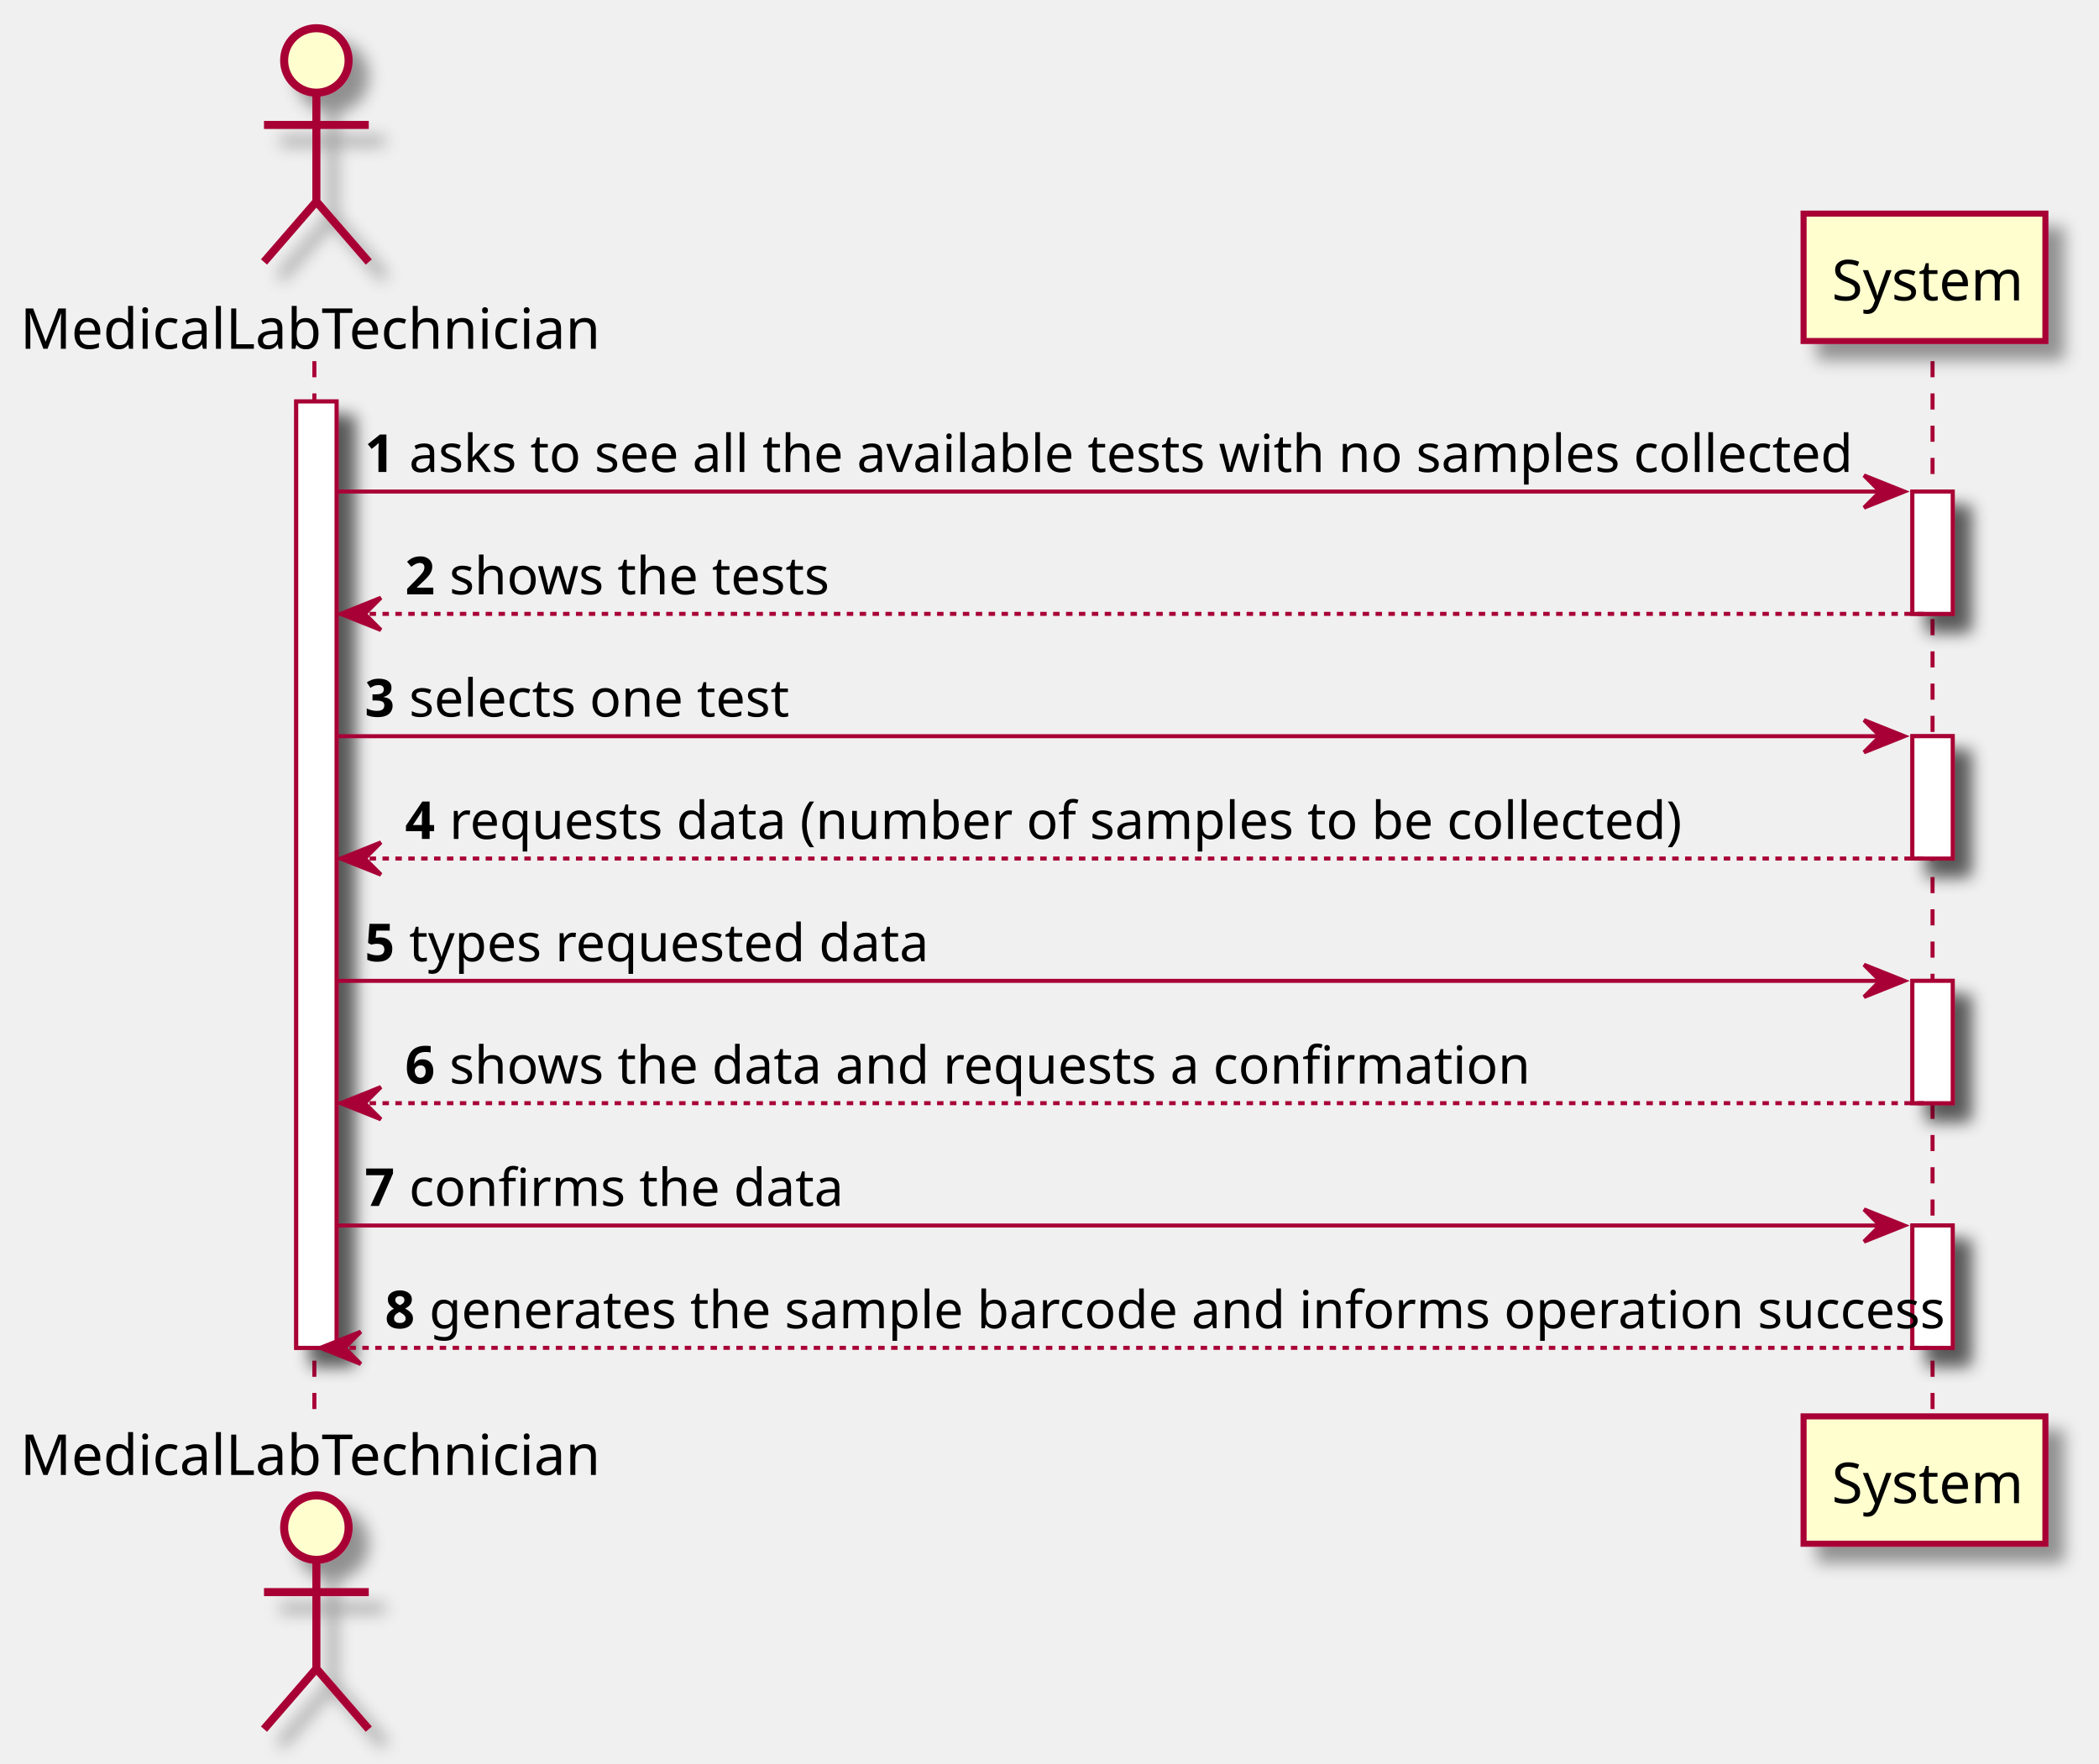
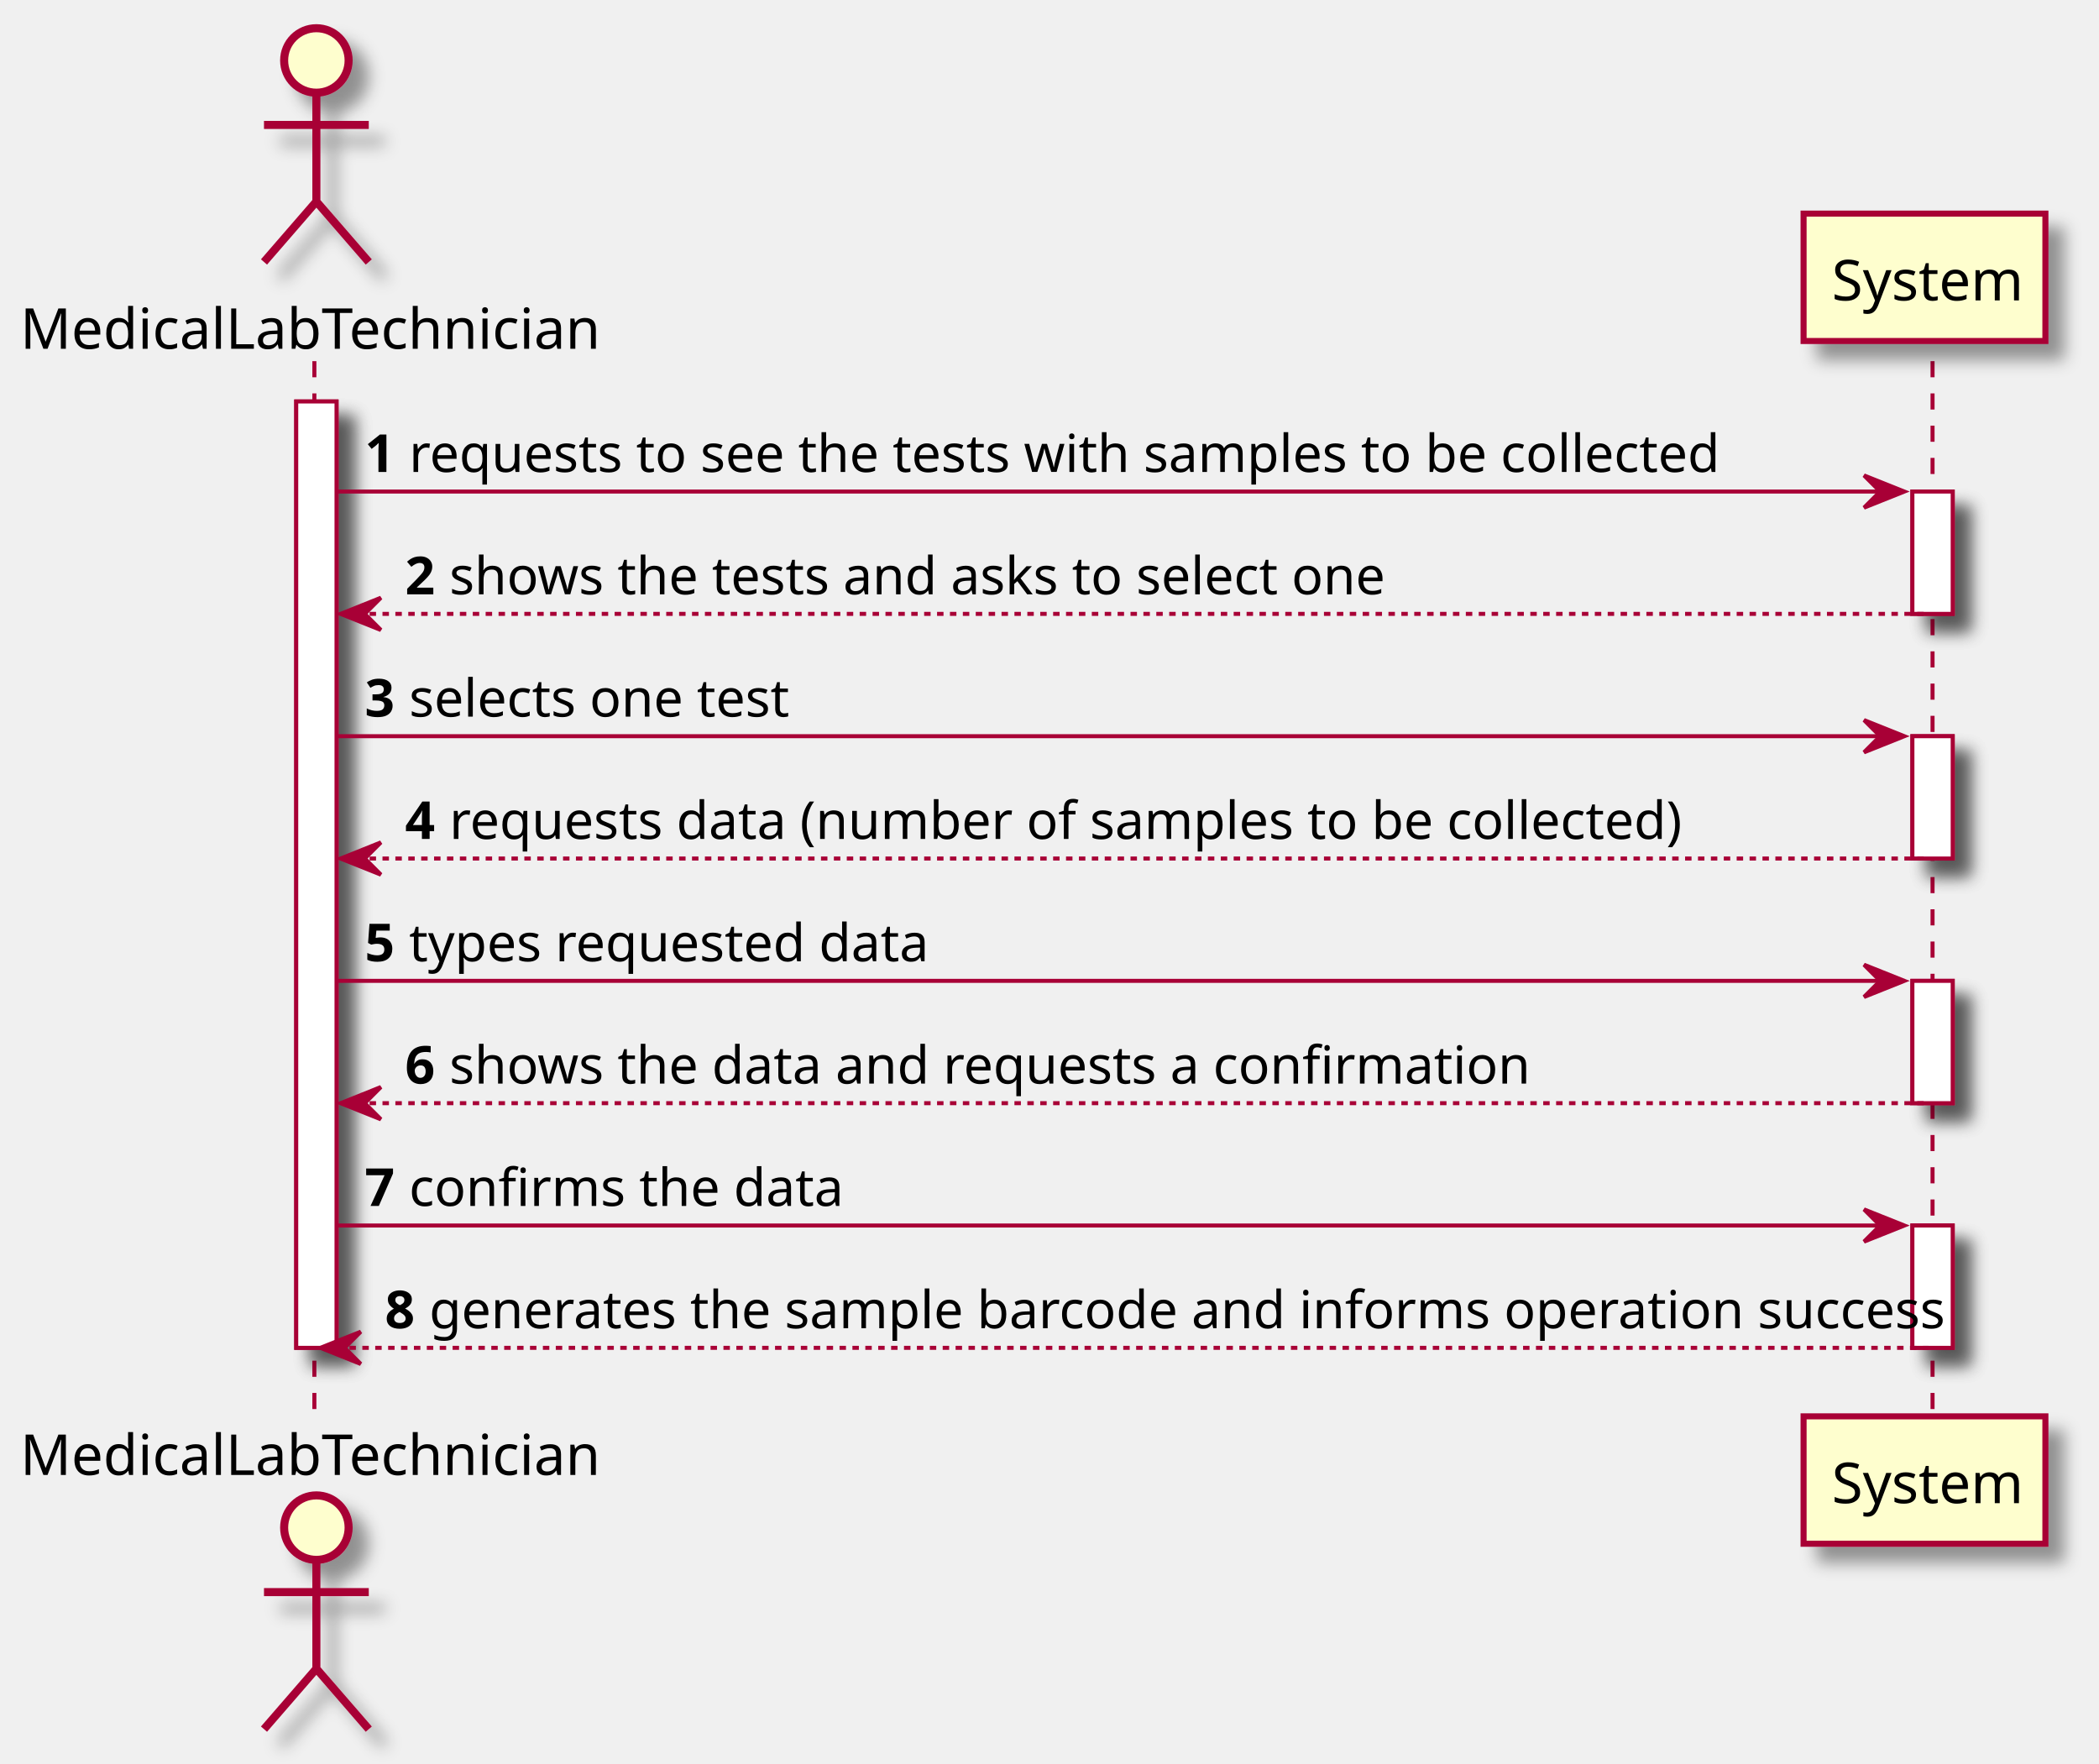
<svg xmlns="http://www.w3.org/2000/svg" contentScriptType="application/ecmascript" contentStyleType="text/css" height="547.5px" preserveAspectRatio="none" style="width:651px;height:547px;" version="1.1" viewBox="0 0 651 547" width="651.25px" zoomAndPan="magnify">
  <defs>
-     <filter height="300%" id="f182u80s4im755" width="300%" x="-1" y="-1">
+     <filter height="300%" id="f4srpbf8htls2" width="300%" x="-1" y="-1">
      <feGaussianBlur result="blurOut" stdDeviation="2.5" />
      <feColorMatrix in="blurOut" result="blurOut2" type="matrix" values="0 0 0 0 0 0 0 0 0 0 0 0 0 0 0 0 0 0 .4 0" />
      <feOffset dx="5.0" dy="5.0" in="blurOut2" result="blurOut3" />
      <feBlend in="SourceGraphic" in2="blurOut3" mode="normal" />
    </filter>
  </defs>
  <g>
-     <rect fill="#FFFFFF" filter="url(#f182u80s4im755)" height="293.516" style="stroke:#A80036;stroke-width:1.25;" width="12.5" x="91.875" y="124.512" />
-     <rect fill="#FFFFFF" filter="url(#f182u80s4im755)" height="37.94" style="stroke:#A80036;stroke-width:1.25;" width="12.5" x="593.125" y="152.451" />
-     <rect fill="#FFFFFF" filter="url(#f182u80s4im755)" height="37.94" style="stroke:#A80036;stroke-width:1.25;" width="12.5" x="593.125" y="228.33" />
-     <rect fill="#FFFFFF" filter="url(#f182u80s4im755)" height="37.94" style="stroke:#A80036;stroke-width:1.25;" width="12.5" x="593.125" y="304.209" />
-     <rect fill="#FFFFFF" filter="url(#f182u80s4im755)" height="37.94" style="stroke:#A80036;stroke-width:1.25;" width="12.5" x="593.125" y="380.088" />
+     <rect fill="#FFFFFF" filter="url(#f4srpbf8htls2)" height="293.516" style="stroke:#A80036;stroke-width:1.25;" width="12.5" x="91.875" y="124.512" />
+     <rect fill="#FFFFFF" filter="url(#f4srpbf8htls2)" height="37.94" style="stroke:#A80036;stroke-width:1.25;" width="12.5" x="593.125" y="152.451" />
+     <rect fill="#FFFFFF" filter="url(#f4srpbf8htls2)" height="37.94" style="stroke:#A80036;stroke-width:1.25;" width="12.5" x="593.125" y="228.33" />
+     <rect fill="#FFFFFF" filter="url(#f4srpbf8htls2)" height="37.94" style="stroke:#A80036;stroke-width:1.25;" width="12.5" x="593.125" y="304.209" />
+     <rect fill="#FFFFFF" filter="url(#f4srpbf8htls2)" height="37.94" style="stroke:#A80036;stroke-width:1.25;" width="12.5" x="593.125" y="380.088" />
    <line style="stroke:#A80036;stroke-width:1.25;stroke-dasharray:5.0,5.0;" x1="97.5" x2="97.5" y1="112.012" y2="440.527" />
    <line style="stroke:#A80036;stroke-width:1.25;stroke-dasharray:5.0,5.0;" x1="599.375" x2="599.375" y1="112.012" y2="440.527" />
    <text fill="#000000" font-family="sans-serif" font-size="17.5" lengthAdjust="spacing" textLength="176.25" x="6.25" y="108.166">MedicalLabTechnician</text>
-     <ellipse cx="98.125" cy="18.75" fill="#FEFECE" filter="url(#f182u80s4im755)" rx="10" ry="10" style="stroke:#A80036;stroke-width:2.5;" />
-     <path d="M98.125,28.75 L98.125,62.5 M81.875,38.75 L114.375,38.75 M98.125,62.5 L81.875,81.25 M98.125,62.5 L114.375,81.25 " fill="none" filter="url(#f182u80s4im755)" style="stroke:#A80036;stroke-width:2.5;" />
+     <ellipse cx="98.125" cy="18.75" fill="#FEFECE" filter="url(#f4srpbf8htls2)" rx="10" ry="10" style="stroke:#A80036;stroke-width:2.5;" />
+     <path d="M98.125,28.75 L98.125,62.5 M81.875,38.75 L114.375,38.75 M98.125,62.5 L81.875,81.25 M98.125,62.5 L114.375,81.25 " fill="none" filter="url(#f4srpbf8htls2)" style="stroke:#A80036;stroke-width:2.5;" />
    <text fill="#000000" font-family="sans-serif" font-size="17.5" lengthAdjust="spacing" textLength="176.25" x="6.25" y="457.444">MedicalLabTechnician</text>
-     <ellipse cx="98.125" cy="473.789" fill="#FEFECE" filter="url(#f182u80s4im755)" rx="10" ry="10" style="stroke:#A80036;stroke-width:2.5;" />
-     <path d="M98.125,483.789 L98.125,517.539 M81.875,493.789 L114.375,493.789 M98.125,517.539 L81.875,536.289 M98.125,517.539 L114.375,536.289 " fill="none" filter="url(#f182u80s4im755)" style="stroke:#A80036;stroke-width:2.5;" />
-     <rect fill="#FEFECE" filter="url(#f182u80s4im755)" height="39.512" style="stroke:#A80036;stroke-width:1.875;" width="75" x="559.375" y="66.25" />
+     <ellipse cx="98.125" cy="473.789" fill="#FEFECE" filter="url(#f4srpbf8htls2)" rx="10" ry="10" style="stroke:#A80036;stroke-width:2.5;" />
+     <path d="M98.125,483.789 L98.125,517.539 M81.875,493.789 L114.375,493.789 M98.125,517.539 L81.875,536.289 M98.125,517.539 L114.375,536.289 " fill="none" filter="url(#f4srpbf8htls2)" style="stroke:#A80036;stroke-width:2.5;" />
+     <rect fill="#FEFECE" filter="url(#f4srpbf8htls2)" height="39.512" style="stroke:#A80036;stroke-width:1.875;" width="75" x="559.375" y="66.25" />
    <text fill="#000000" font-family="sans-serif" font-size="17.5" lengthAdjust="spacing" textLength="57.5" x="568.125" y="93.166">System</text>
-     <rect fill="#FEFECE" filter="url(#f182u80s4im755)" height="39.512" style="stroke:#A80036;stroke-width:1.875;" width="75" x="559.375" y="439.277" />
+     <rect fill="#FEFECE" filter="url(#f4srpbf8htls2)" height="39.512" style="stroke:#A80036;stroke-width:1.875;" width="75" x="559.375" y="439.277" />
    <text fill="#000000" font-family="sans-serif" font-size="17.5" lengthAdjust="spacing" textLength="57.5" x="568.125" y="466.194">System</text>
-     <rect fill="#FFFFFF" filter="url(#f182u80s4im755)" height="293.516" style="stroke:#A80036;stroke-width:1.25;" width="12.5" x="91.875" y="124.512" />
-     <rect fill="#FFFFFF" filter="url(#f182u80s4im755)" height="37.94" style="stroke:#A80036;stroke-width:1.25;" width="12.5" x="593.125" y="152.451" />
-     <rect fill="#FFFFFF" filter="url(#f182u80s4im755)" height="37.94" style="stroke:#A80036;stroke-width:1.25;" width="12.5" x="593.125" y="228.33" />
-     <rect fill="#FFFFFF" filter="url(#f182u80s4im755)" height="37.94" style="stroke:#A80036;stroke-width:1.25;" width="12.5" x="593.125" y="304.209" />
-     <rect fill="#FFFFFF" filter="url(#f182u80s4im755)" height="37.94" style="stroke:#A80036;stroke-width:1.25;" width="12.5" x="593.125" y="380.088" />
+     <rect fill="#FFFFFF" filter="url(#f4srpbf8htls2)" height="293.516" style="stroke:#A80036;stroke-width:1.25;" width="12.5" x="91.875" y="124.512" />
+     <rect fill="#FFFFFF" filter="url(#f4srpbf8htls2)" height="37.94" style="stroke:#A80036;stroke-width:1.25;" width="12.5" x="593.125" y="152.451" />
+     <rect fill="#FFFFFF" filter="url(#f4srpbf8htls2)" height="37.94" style="stroke:#A80036;stroke-width:1.25;" width="12.5" x="593.125" y="228.33" />
+     <rect fill="#FFFFFF" filter="url(#f4srpbf8htls2)" height="37.94" style="stroke:#A80036;stroke-width:1.25;" width="12.5" x="593.125" y="304.209" />
+     <rect fill="#FFFFFF" filter="url(#f4srpbf8htls2)" height="37.94" style="stroke:#A80036;stroke-width:1.25;" width="12.5" x="593.125" y="380.088" />
    <polygon fill="#A80036" points="578.125,147.451,590.625,152.451,578.125,157.451,583.125,152.451" style="stroke:#A80036;stroke-width:1.25;" />
    <line style="stroke:#A80036;stroke-width:1.25;" x1="104.375" x2="585.625" y1="152.451" y2="152.451" />
    <text fill="#000000" font-family="sans-serif" font-size="16.25" font-weight="bold" lengthAdjust="spacing" textLength="8.75" x="113.125" y="146.381">1</text>
-     <text fill="#000000" font-family="sans-serif" font-size="16.25" lengthAdjust="spacing" textLength="433.75" x="126.875" y="146.381">asks to see all the available tests with no samples collected</text>
+     <text fill="#000000" font-family="sans-serif" font-size="16.25" lengthAdjust="spacing" textLength="392.5" x="126.875" y="146.381">requests to see the tests with samples to be collected</text>
    <polygon fill="#A80036" points="118.125,185.391,105.625,190.391,118.125,195.391,113.125,190.391" style="stroke:#A80036;stroke-width:1.25;" />
    <line style="stroke:#A80036;stroke-width:1.25;stroke-dasharray:2.0,2.0;" x1="110.625" x2="598.125" y1="190.391" y2="190.391" />
    <text fill="#000000" font-family="sans-serif" font-size="16.25" font-weight="bold" lengthAdjust="spacing" textLength="8.75" x="125.625" y="184.32">2</text>
-     <text fill="#000000" font-family="sans-serif" font-size="16.25" lengthAdjust="spacing" textLength="115" x="139.375" y="184.32">shows the tests</text>
+     <text fill="#000000" font-family="sans-serif" font-size="16.25" lengthAdjust="spacing" textLength="285" x="139.375" y="184.32">shows the tests and asks to select one</text>
    <polygon fill="#A80036" points="578.125,223.33,590.625,228.33,578.125,233.33,583.125,228.33" style="stroke:#A80036;stroke-width:1.25;" />
    <line style="stroke:#A80036;stroke-width:1.25;" x1="104.375" x2="585.625" y1="228.33" y2="228.33" />
    <text fill="#000000" font-family="sans-serif" font-size="16.25" font-weight="bold" lengthAdjust="spacing" textLength="8.75" x="113.125" y="222.26">3</text>
    <text fill="#000000" font-family="sans-serif" font-size="16.25" lengthAdjust="spacing" textLength="116.25" x="126.875" y="222.26">selects one test</text>
    <polygon fill="#A80036" points="118.125,261.269,105.625,266.269,118.125,271.269,113.125,266.269" style="stroke:#A80036;stroke-width:1.25;" />
    <line style="stroke:#A80036;stroke-width:1.25;stroke-dasharray:2.0,2.0;" x1="110.625" x2="598.125" y1="266.269" y2="266.269" />
    <text fill="#000000" font-family="sans-serif" font-size="16.25" font-weight="bold" lengthAdjust="spacing" textLength="8.75" x="125.625" y="260.199">4</text>
    <text fill="#000000" font-family="sans-serif" font-size="16.25" lengthAdjust="spacing" textLength="362.5" x="139.375" y="260.199">requests data (number of samples to be collected)</text>
    <polygon fill="#A80036" points="578.125,299.209,590.625,304.209,578.125,309.209,583.125,304.209" style="stroke:#A80036;stroke-width:1.25;" />
    <line style="stroke:#A80036;stroke-width:1.25;" x1="104.375" x2="585.625" y1="304.209" y2="304.209" />
    <text fill="#000000" font-family="sans-serif" font-size="16.25" font-weight="bold" lengthAdjust="spacing" textLength="8.75" x="113.125" y="298.138">5</text>
    <text fill="#000000" font-family="sans-serif" font-size="16.25" lengthAdjust="spacing" textLength="152.5" x="126.875" y="298.138">types requested data</text>
    <polygon fill="#A80036" points="118.125,337.148,105.625,342.148,118.125,347.148,113.125,342.148" style="stroke:#A80036;stroke-width:1.25;" />
    <line style="stroke:#A80036;stroke-width:1.25;stroke-dasharray:2.0,2.0;" x1="110.625" x2="598.125" y1="342.148" y2="342.148" />
    <text fill="#000000" font-family="sans-serif" font-size="16.25" font-weight="bold" lengthAdjust="spacing" textLength="8.75" x="125.625" y="336.078">6</text>
    <text fill="#000000" font-family="sans-serif" font-size="16.25" lengthAdjust="spacing" textLength="315" x="139.375" y="336.078">shows the data and requests a confirmation</text>
    <polygon fill="#A80036" points="578.125,375.088,590.625,380.088,578.125,385.088,583.125,380.088" style="stroke:#A80036;stroke-width:1.25;" />
    <line style="stroke:#A80036;stroke-width:1.25;" x1="104.375" x2="585.625" y1="380.088" y2="380.088" />
    <text fill="#000000" font-family="sans-serif" font-size="16.25" font-weight="bold" lengthAdjust="spacing" textLength="8.75" x="113.125" y="374.017">7</text>
    <text fill="#000000" font-family="sans-serif" font-size="16.25" lengthAdjust="spacing" textLength="125" x="126.875" y="374.017">confirms the data</text>
    <polygon fill="#A80036" points="111.875,413.027,99.375,418.027,111.875,423.027,106.875,418.027" style="stroke:#A80036;stroke-width:1.25;" />
    <line style="stroke:#A80036;stroke-width:1.25;stroke-dasharray:2.0,2.0;" x1="104.375" x2="598.125" y1="418.027" y2="418.027" />
    <text fill="#000000" font-family="sans-serif" font-size="16.25" font-weight="bold" lengthAdjust="spacing" textLength="8.75" x="119.375" y="411.957">8</text>
    <text fill="#000000" font-family="sans-serif" font-size="16.25" lengthAdjust="spacing" textLength="445" x="133.125" y="411.957">generates the sample barcode and informs operation success</text>
  </g>
</svg>
